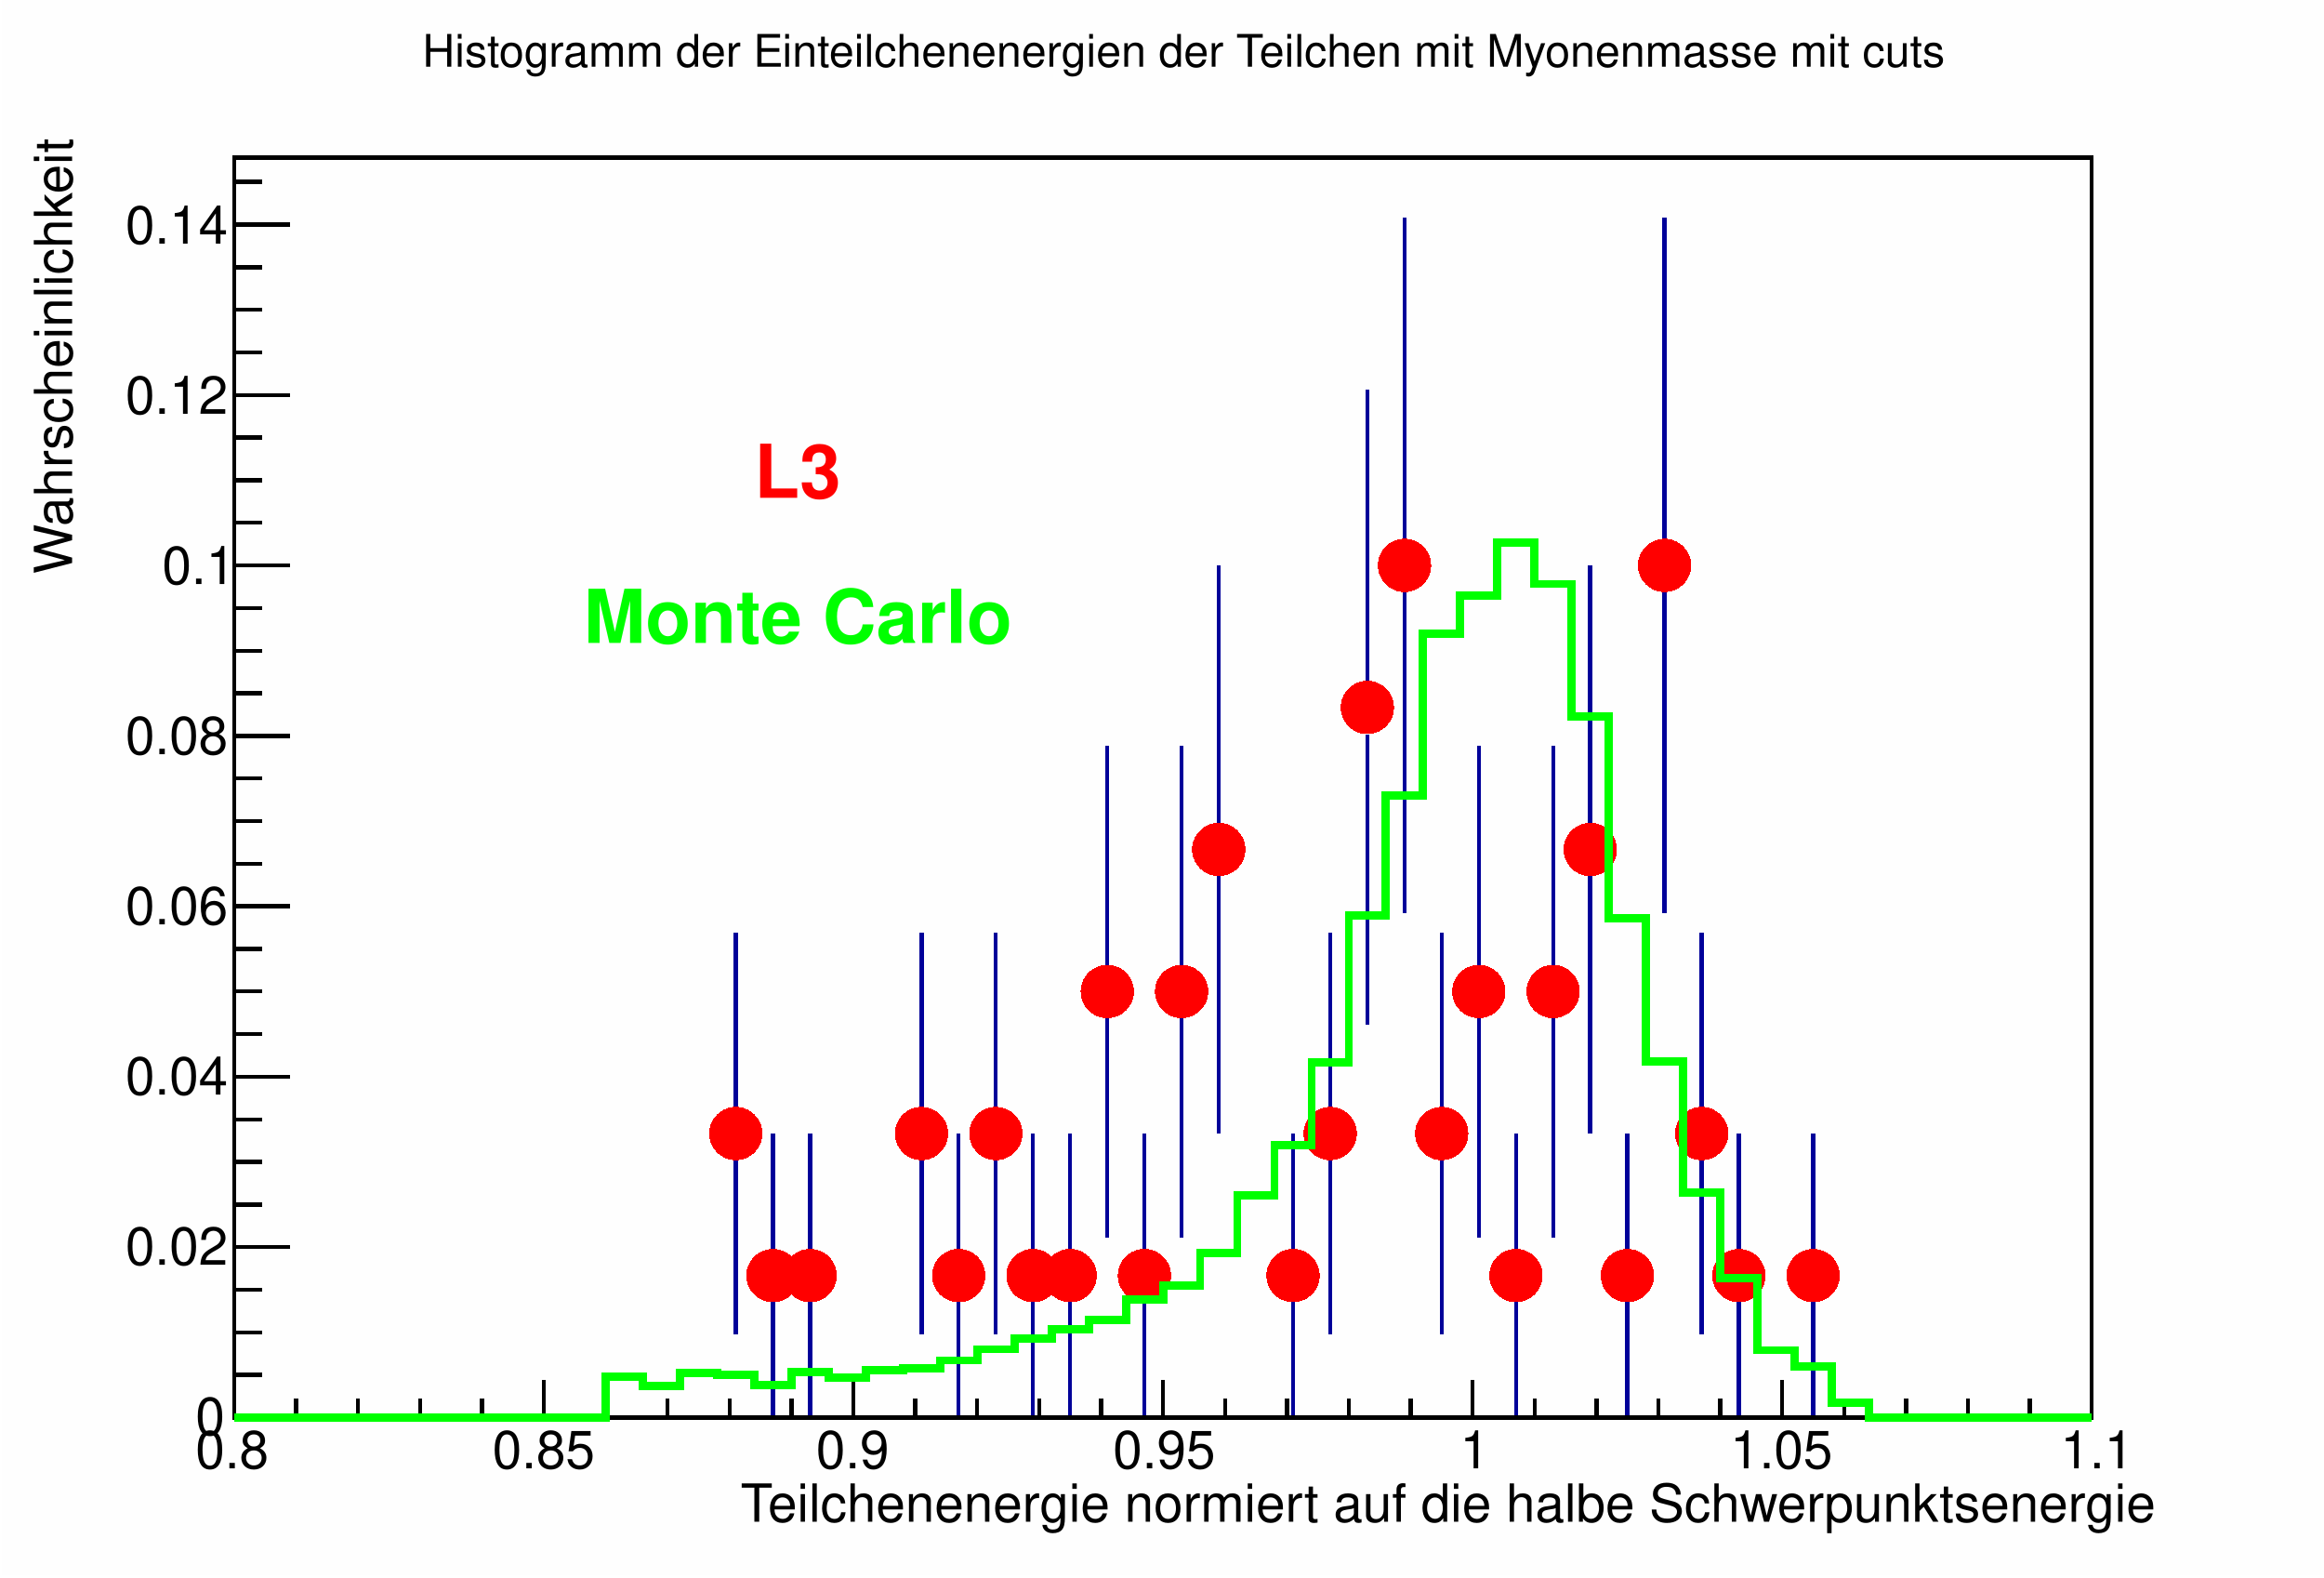
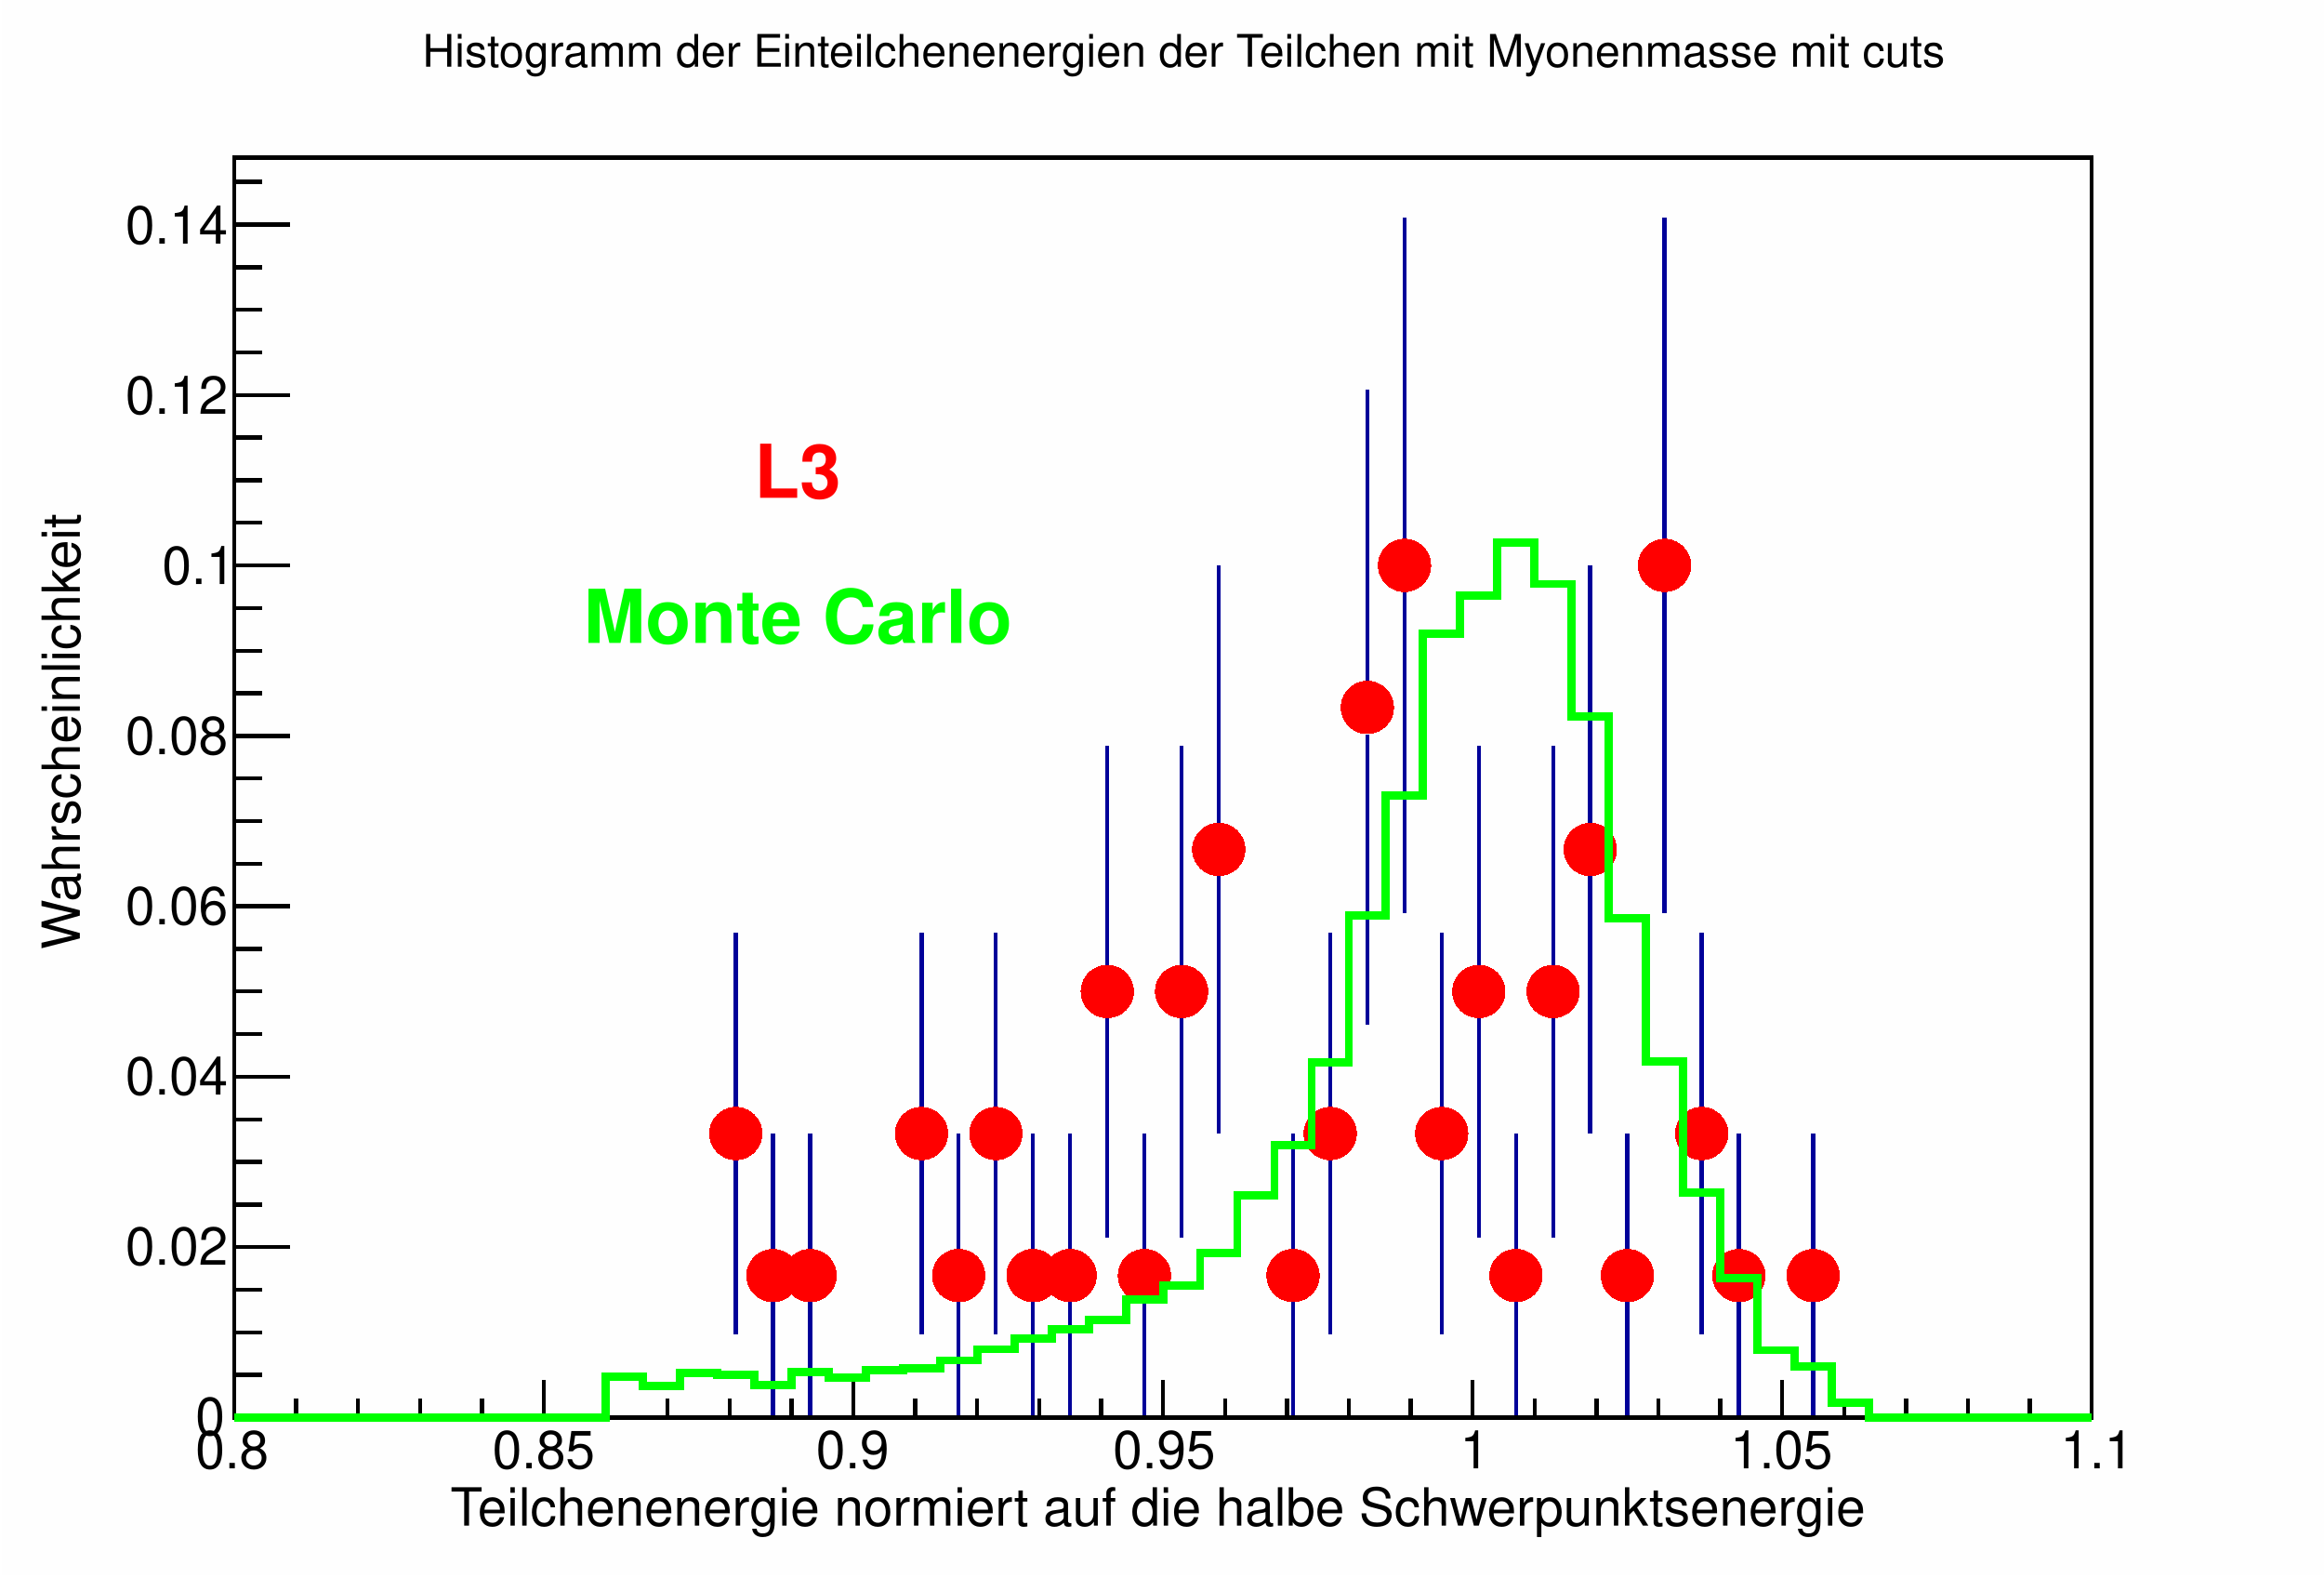
<svg xmlns="http://www.w3.org/2000/svg" width="567.429" height="384.969" viewBox="0 0 567.429 384.969" shape-rendering="crispEdges" version="1.1" id="svg137">
  <defs id="defs1" />
  <rect x="0.5" y="0" width="566.929" height="384.469" fill="#fefefe" id="rect1" />
  <rect x="57.193" y="38.447" width="453.543" height="307.575" fill="#fefefe" id="rect2" />
  <rect x="57.193" y="38.447" width="453.543" height="307.575" fill="none" stroke="black" id="rect3" />
  <rect x="57.193" y="38.447" width="453.543" height="307.575" fill="#fefefe" id="rect4" />
  <rect x="57.193" y="38.447" width="453.543" height="307.575" fill="none" stroke="black" id="rect5" />
  <path d="M179.65,325.714v -42.512" fill="none" stroke="#000099" id="path5" />
  <path d="M179.65,270.169v -42.512" fill="none" stroke="#000099" id="path6" />
  <g fill="#ff0000" id="g6">
    <circle cx="179.65" cy="276.686" r="6.516" id="circle6" />
  </g>
  <path d="M188.72,346.022v -28.152" fill="none" stroke="#000099" id="path7" />
  <path d="M188.72,304.838v -28.152" fill="none" stroke="#000099" id="path8" />
  <g fill="#ff0000" id="g8">
    <circle cx="188.72" cy="311.354" r="6.516" id="circle8" />
  </g>
  <path d="M197.791,346.022v -28.152" fill="none" stroke="#000099" id="path9" />
  <path d="M197.791,304.838v -28.152" fill="none" stroke="#000099" id="path10" />
  <g fill="#ff0000" id="g10">
    <circle cx="197.791" cy="311.354" r="6.516" id="circle10" />
  </g>
  <path d="M225.004,325.714v -42.512" fill="none" stroke="#000099" id="path11" />
  <path d="M225.004,270.169v -42.512" fill="none" stroke="#000099" id="path12" />
  <g fill="#ff0000" id="g12">
    <circle cx="225.004" cy="276.686" r="6.516" id="circle12" />
  </g>
  <path d="M234.075,346.022v -28.152" fill="none" stroke="#000099" id="path13" />
  <path d="M234.075,304.838v -28.152" fill="none" stroke="#000099" id="path14" />
  <g fill="#ff0000" id="g14">
    <circle cx="234.075" cy="311.354" r="6.516" id="circle14" />
  </g>
  <path d="M243.146,325.714v -42.512" fill="none" stroke="#000099" id="path15" />
  <path d="M243.146,270.169v -42.512" fill="none" stroke="#000099" id="path16" />
  <g fill="#ff0000" id="g16">
    <circle cx="243.146" cy="276.686" r="6.516" id="circle16" />
  </g>
  <path d="M252.217,346.022v -28.152" fill="none" stroke="#000099" id="path17" />
  <path d="M252.217,304.838v -28.152" fill="none" stroke="#000099" id="path18" />
  <g fill="#ff0000" id="g18">
    <circle cx="252.217" cy="311.354" r="6.516" id="circle18" />
  </g>
  <path d="M261.287,346.022v -28.152" fill="none" stroke="#000099" id="path19" />
  <path d="M261.287,304.838v -28.152" fill="none" stroke="#000099" id="path20" />
  <g fill="#ff0000" id="g20">
    <circle cx="261.287" cy="311.354" r="6.516" id="circle20" />
  </g>
  <path d="M270.358,302.065v -53.531" fill="none" stroke="#000099" id="path21" />
  <path d="M270.358,235.501v -53.531" fill="none" stroke="#000099" id="path22" />
  <g fill="#ff0000" id="g22">
    <circle cx="270.358" cy="242.018" r="6.516" id="circle22" />
  </g>
  <path d="M279.429,346.022v -28.152" fill="none" stroke="#000099" id="path23" />
  <path d="M279.429,304.838v -28.152" fill="none" stroke="#000099" id="path24" />
  <g fill="#ff0000" id="g24">
    <circle cx="279.429" cy="311.354" r="6.516" id="circle24" />
  </g>
  <path d="M288.5,302.065v -53.531" fill="none" stroke="#000099" id="path25" />
  <path d="M288.5,235.501v -53.531" fill="none" stroke="#000099" id="path26" />
  <g fill="#ff0000" id="g26">
    <circle cx="288.5" cy="242.018" r="6.516" id="circle26" />
  </g>
  <path d="M297.571,276.686v -62.82" fill="none" stroke="#000099" id="path27" />
  <path d="M297.571,200.833v -62.82" fill="none" stroke="#000099" id="path28" />
  <g fill="#ff0000" id="g28">
    <circle cx="297.571" cy="207.349" r="6.516" id="circle28" />
  </g>
  <path d="M315.713,346.022v -28.152" fill="none" stroke="#000099" id="path29" />
  <path d="M315.713,304.838v -28.152" fill="none" stroke="#000099" id="path30" />
  <g fill="#ff0000" id="g30">
    <circle cx="315.713" cy="311.354" r="6.516" id="circle30" />
  </g>
  <path d="M324.783,325.714v -42.512" fill="none" stroke="#000099" id="path31" />
  <path d="M324.783,270.169v -42.512" fill="none" stroke="#000099" id="path32" />
  <g fill="#ff0000" id="g32">
    <circle cx="324.783" cy="276.686" r="6.516" id="circle32" />
  </g>
  <path d="M333.854,250.202v -71.004" fill="none" stroke="#000099" id="path33" />
  <path d="M333.854,166.165v -71.004" fill="none" stroke="#000099" id="path34" />
  <g fill="#ff0000" id="g34">
    <circle cx="333.854" cy="172.681" r="6.516" id="circle34" />
  </g>
  <path d="M342.925,222.932v -78.403" fill="none" stroke="#000099" id="path35" />
  <path d="M342.925,131.496v -78.403" fill="none" stroke="#000099" id="path36" />
  <g fill="#ff0000" id="g36">
    <circle cx="342.925" cy="138.013" r="6.516" id="circle36" />
  </g>
  <path d="M351.996,325.714v -42.512" fill="none" stroke="#000099" id="path37" />
  <path d="M351.996,270.169v -42.512" fill="none" stroke="#000099" id="path38" />
  <g fill="#ff0000" id="g38">
    <circle cx="351.996" cy="276.686" r="6.516" id="circle38" />
  </g>
  <path d="M361.067,302.065v -53.531" fill="none" stroke="#000099" id="path39" />
  <path d="M361.067,235.501v -53.531" fill="none" stroke="#000099" id="path40" />
  <g fill="#ff0000" id="g40">
    <circle cx="361.067" cy="242.018" r="6.516" id="circle40" />
  </g>
  <path d="M370.138,346.022v -28.152" fill="none" stroke="#000099" id="path41" />
  <path d="M370.138,304.838v -28.152" fill="none" stroke="#000099" id="path42" />
  <g fill="#ff0000" id="g42">
    <circle cx="370.138" cy="311.354" r="6.516" id="circle42" />
  </g>
  <path d="M379.209,302.065v -53.531" fill="none" stroke="#000099" id="path43" />
  <path d="M379.209,235.501v -53.531" fill="none" stroke="#000099" id="path44" />
  <g fill="#ff0000" id="g44">
    <circle cx="379.209" cy="242.018" r="6.516" id="circle44" />
  </g>
  <path d="M388.28,276.686v -62.82" fill="none" stroke="#000099" id="path45" />
  <path d="M388.28,200.833v -62.82" fill="none" stroke="#000099" id="path46" />
  <g fill="#ff0000" id="g46">
    <circle cx="388.28" cy="207.349" r="6.516" id="circle46" />
  </g>
  <path d="M397.35,346.022v -28.152" fill="none" stroke="#000099" id="path47" />
  <path d="M397.35,304.838v -28.152" fill="none" stroke="#000099" id="path48" />
  <g fill="#ff0000" id="g48">
    <circle cx="397.35" cy="311.354" r="6.516" id="circle48" />
  </g>
  <path d="M406.421,222.932v -78.403" fill="none" stroke="#000099" id="path49" />
  <path d="M406.421,131.496v -78.403" fill="none" stroke="#000099" id="path50" />
  <g fill="#ff0000" id="g50">
    <circle cx="406.421" cy="138.013" r="6.516" id="circle50" />
  </g>
  <path d="M415.492,325.714v -42.512" fill="none" stroke="#000099" id="path51" />
  <path d="M415.492,270.169v -42.512" fill="none" stroke="#000099" id="path52" />
  <g fill="#ff0000" id="g52">
    <circle cx="415.492" cy="276.686" r="6.516" id="circle52" />
  </g>
  <path d="M424.563,346.022v -28.152" fill="none" stroke="#000099" id="path53" />
  <path d="M424.563,304.838v -28.152" fill="none" stroke="#000099" id="path54" />
  <g fill="#ff0000" id="g54">
    <circle cx="424.563" cy="311.354" r="6.516" id="circle54" />
  </g>
  <path d="M442.705,346.022v -28.152" fill="none" stroke="#000099" id="path55" />
  <path d="M442.705,304.838v -28.152" fill="none" stroke="#000099" id="path56" />
  <g fill="#ff0000" id="g56">
    <circle cx="442.705" cy="311.354" r="6.516" id="circle56" />
  </g>
  <path d="M57.193,346.022h 453.543" fill="none" stroke="black" id="path57" />
  <path d="M57.193,336.795v 9.227" fill="none" stroke="black" id="path58" />
  <path d="M72.311,341.409v 4.614" fill="none" stroke="black" id="path59" />
  <path d="M87.429,341.409v 4.614" fill="none" stroke="black" id="path60" />
  <path d="M102.547,341.409v 4.614" fill="none" stroke="black" id="path61" />
  <path d="M117.665,341.409v 4.614" fill="none" stroke="black" id="path62" />
  <path d="M132.783,336.795v 9.227" fill="none" stroke="black" id="path63" />
  <path d="M147.902,341.409v 4.614" fill="none" stroke="black" id="path64" />
  <path d="M163.02,341.409v 4.614" fill="none" stroke="black" id="path65" />
  <path d="M178.138,341.409v 4.614" fill="none" stroke="black" id="path66" />
  <path d="M193.256,341.409v 4.614" fill="none" stroke="black" id="path67" />
  <path d="M208.374,336.795v 9.227" fill="none" stroke="black" id="path68" />
  <path d="M223.492,341.409v 4.614" fill="none" stroke="black" id="path69" />
  <path d="M238.61,341.409v 4.614" fill="none" stroke="black" id="path70" />
  <path d="M253.728,341.409v 4.614" fill="none" stroke="black" id="path71" />
  <path d="M268.846,341.409v 4.614" fill="none" stroke="black" id="path72" />
  <path d="M283.965,336.795v 9.227" fill="none" stroke="black" id="path73" />
  <path d="M299.083,341.409v 4.614" fill="none" stroke="black" id="path74" />
  <path d="M314.201,341.409v 4.614" fill="none" stroke="black" id="path75" />
  <path d="M329.319,341.409v 4.614" fill="none" stroke="black" id="path76" />
  <path d="M344.437,341.409v 4.614" fill="none" stroke="black" id="path77" />
  <path d="M359.555,336.795v 9.227" fill="none" stroke="black" id="path78" />
  <path d="M374.673,341.409v 4.614" fill="none" stroke="black" id="path79" />
  <path d="M389.791,341.409v 4.614" fill="none" stroke="black" id="path80" />
  <path d="M404.909,341.409v 4.614" fill="none" stroke="black" id="path81" />
  <path d="M420.028,341.409v 4.614" fill="none" stroke="black" id="path82" />
  <path d="M435.146,336.795v 9.227" fill="none" stroke="black" id="path83" />
  <path d="M450.264,341.409v 4.614" fill="none" stroke="black" id="path84" />
  <path d="M465.382,341.409v 4.614" fill="none" stroke="black" id="path85" />
  <path d="M480.5,341.409v 4.614" fill="none" stroke="black" id="path86" />
  <path d="M495.618,341.409v 4.614" fill="none" stroke="black" id="path87" />
  <path d="M510.736,336.795v 9.227" fill="none" stroke="black" id="path88" />
  <text xml:space="preserve" x="47.744" y="358.403" fill="black" font-size="12.845" font-family="Helvetica" id="text88">0.8</text>
  <text xml:space="preserve" x="120.239" y="358.403" fill="black" font-size="12.845" font-family="Helvetica" id="text89">0.85</text>
  <text xml:space="preserve" x="199.251" y="358.403" fill="black" font-size="12.845" font-family="Helvetica" id="text90">0.9</text>
  <text xml:space="preserve" x="271.746" y="358.403" fill="black" font-size="12.845" font-family="Helvetica" id="text91">0.95</text>
  <text xml:space="preserve" x="356.46" y="358.403" fill="black" font-size="12.845" font-family="Helvetica" id="text92">1</text>
  <text xml:space="preserve" x="422.439" y="358.403" fill="black" font-size="12.845" font-family="Helvetica" id="text93">1.05</text>
  <text xml:space="preserve" x="503.079" y="358.403" fill="black" font-size="12.845" font-family="Helvetica" id="text94">1.1</text>
-   <text xml:space="preserve" x="177.258" y="371.436" fill="black" font-size="12.845" font-family="Helvetica" id="text95"> Teilchenenergie normiert auf die halbe Schwerpunktsenergie</text>
+   <text xml:space="preserve" x="106.405" y="372.381" fill="#000000" font-size="12.845px" font-family="Helvetica" id="text95"> Teilchenenergie normiert auf die halbe Schwerpunktsenergie</text>
  <path d="M57.193,346.022v -307.575" fill="none" stroke="black" id="path95" />
  <path d="M70.799,346.022h -13.606" fill="none" stroke="black" id="path96" />
  <path d="M63.996,335.622h -6.803" fill="none" stroke="black" id="path97" />
  <path d="M63.996,325.221h -6.803" fill="none" stroke="black" id="path98" />
  <path d="M63.996,314.821h -6.803" fill="none" stroke="black" id="path99" />
  <path d="M70.799,304.42h -13.606" fill="none" stroke="black" id="path100" />
  <path d="M63.996,294.02h -6.803" fill="none" stroke="black" id="path101" />
  <path d="M63.996,283.619h -6.803" fill="none" stroke="black" id="path102" />
  <path d="M63.996,273.219h -6.803" fill="none" stroke="black" id="path103" />
  <path d="M70.799,262.818h -13.606" fill="none" stroke="black" id="path104" />
  <path d="M63.996,252.418h -6.803" fill="none" stroke="black" id="path105" />
  <path d="M63.996,242.018h -6.803" fill="none" stroke="black" id="path106" />
  <path d="M63.996,231.617h -6.803" fill="none" stroke="black" id="path107" />
  <path d="M70.799,221.217h -13.606" fill="none" stroke="black" id="path108" />
  <path d="M63.996,210.816h -6.803" fill="none" stroke="black" id="path109" />
  <path d="M63.996,200.416h -6.803" fill="none" stroke="black" id="path110" />
  <path d="M63.996,190.015h -6.803" fill="none" stroke="black" id="path111" />
  <path d="M70.799,179.615h -13.606" fill="none" stroke="black" id="path112" />
  <path d="M63.996,169.214h -6.803" fill="none" stroke="black" id="path113" />
  <path d="M63.996,158.814h -6.803" fill="none" stroke="black" id="path114" />
  <path d="M63.996,148.413h -6.803" fill="none" stroke="black" id="path115" />
  <path d="M70.799,138.013h -13.606" fill="none" stroke="black" id="path116" />
  <path d="M63.996,127.612h -6.803" fill="none" stroke="black" id="path117" />
  <path d="M63.996,117.212h -6.803" fill="none" stroke="black" id="path118" />
  <path d="M63.996,106.811h -6.803" fill="none" stroke="black" id="path119" />
  <path d="M70.799,96.411h -13.606" fill="none" stroke="black" id="path120" />
  <path d="M63.996,86.01h -6.803" fill="none" stroke="black" id="path121" />
  <path d="M63.996,75.61h -6.803" fill="none" stroke="black" id="path122" />
  <path d="M63.996,65.21h -6.803" fill="none" stroke="black" id="path123" />
  <path d="M70.799,54.809h -13.606" fill="none" stroke="black" id="path124" />
  <path d="M70.799,54.809h -13.606" fill="none" stroke="black" id="path125" />
  <path d="M63.996,44.409h -6.803" fill="none" stroke="black" id="path126" />
  <text xml:space="preserve" x="47.744" y="350.258" fill="black" font-size="12.845" font-family="Helvetica" id="text126">0</text>
  <text xml:space="preserve" x="30.639" y="308.716" fill="black" font-size="12.845" font-family="Helvetica" id="text127">0.02</text>
  <text xml:space="preserve" x="30.639" y="267.173" fill="black" font-size="12.845" font-family="Helvetica" id="text128">0.04</text>
  <text xml:space="preserve" x="30.639" y="225.631" fill="black" font-size="12.845" font-family="Helvetica" id="text129">0.06</text>
  <text xml:space="preserve" x="30.639" y="184.089" fill="black" font-size="12.845" font-family="Helvetica" id="text130">0.08</text>
  <text xml:space="preserve" x="39.599" y="142.547" fill="black" font-size="12.845" font-family="Helvetica" id="text131">0.1</text>
  <text xml:space="preserve" x="30.639" y="101.005" fill="black" font-size="12.845" font-family="Helvetica" id="text132">0.12</text>
  <text xml:space="preserve" x="30.639" y="59.462" fill="black" font-size="12.845" font-family="Helvetica" id="text133">0.14</text>
-   <g transform="rotate(-90,17.6056,140.103)" id="g134">
-     <text xml:space="preserve" x="17.606" y="140.103" fill="black" font-size="12.845" font-family="Helvetica" id="text134">Wahrscheinlichkeit</text>
+   <g transform="rotate(-90,64.36871,184.9767)" id="g134">
+     <text xml:space="preserve" x="17.606" y="140.103" fill="#000000" font-size="12.845px" font-family="Helvetica" id="text134">Wahrscheinlichkeit</text>
  </g>
  <path d="M57.193,346.022h 90.709v -9.916h 9.071v 2.254h 9.071v -3.155h 9.071v 0.451h 9.071v 2.479h 9.071v -3.155h 9.071v 1.352h 9.071v -1.803h 9.071v -0.451h 9.071v -2.028h 9.071v -2.704h 9.071v  -2.704h 9.071v -2.254h 9.071v -2.254h 9.071v -4.958h 9.071v -3.38h 9.071v -7.888h 9.071v -14.198h 9.071v -12.17h 9.071v -20.283h 9.071v -35.833h 9.071v -29.297h 9.071v -39.438h 9.071v -9.24h 9.071v  -13.071h 9.071v 10.141h 9.071v 32.452h 9.071v 49.129h 9.071v 34.931h 9.071v 32.001h 9.071v 20.959h 9.071v 17.578h 9.071v 4.057h 9.071v 8.789h 9.071v 3.606h 54.425" fill="none" stroke="#00ff00" stroke-width="2" id="path134" />
  <text xml:space="preserve" x="103.134" y="16.291" fill="black" font-size="10.972" font-family="Helvetica" id="text135">Histogramm der Einteilchenenergien der Teilchen mit Myonenmasse mit cuts</text>
  <text xml:space="preserve" x="184.144" y="121.508" fill="#ff0000" font-size="18.136px" font-family="Helvetica" font-weight="bold" id="text240">L3</text>
  <text xml:space="preserve" x="142.48" y="156.925" fill="#00ff00" font-size="18.136px" font-family="Helvetica" font-weight="bold" id="text241">Monte Carlo</text>
</svg>
